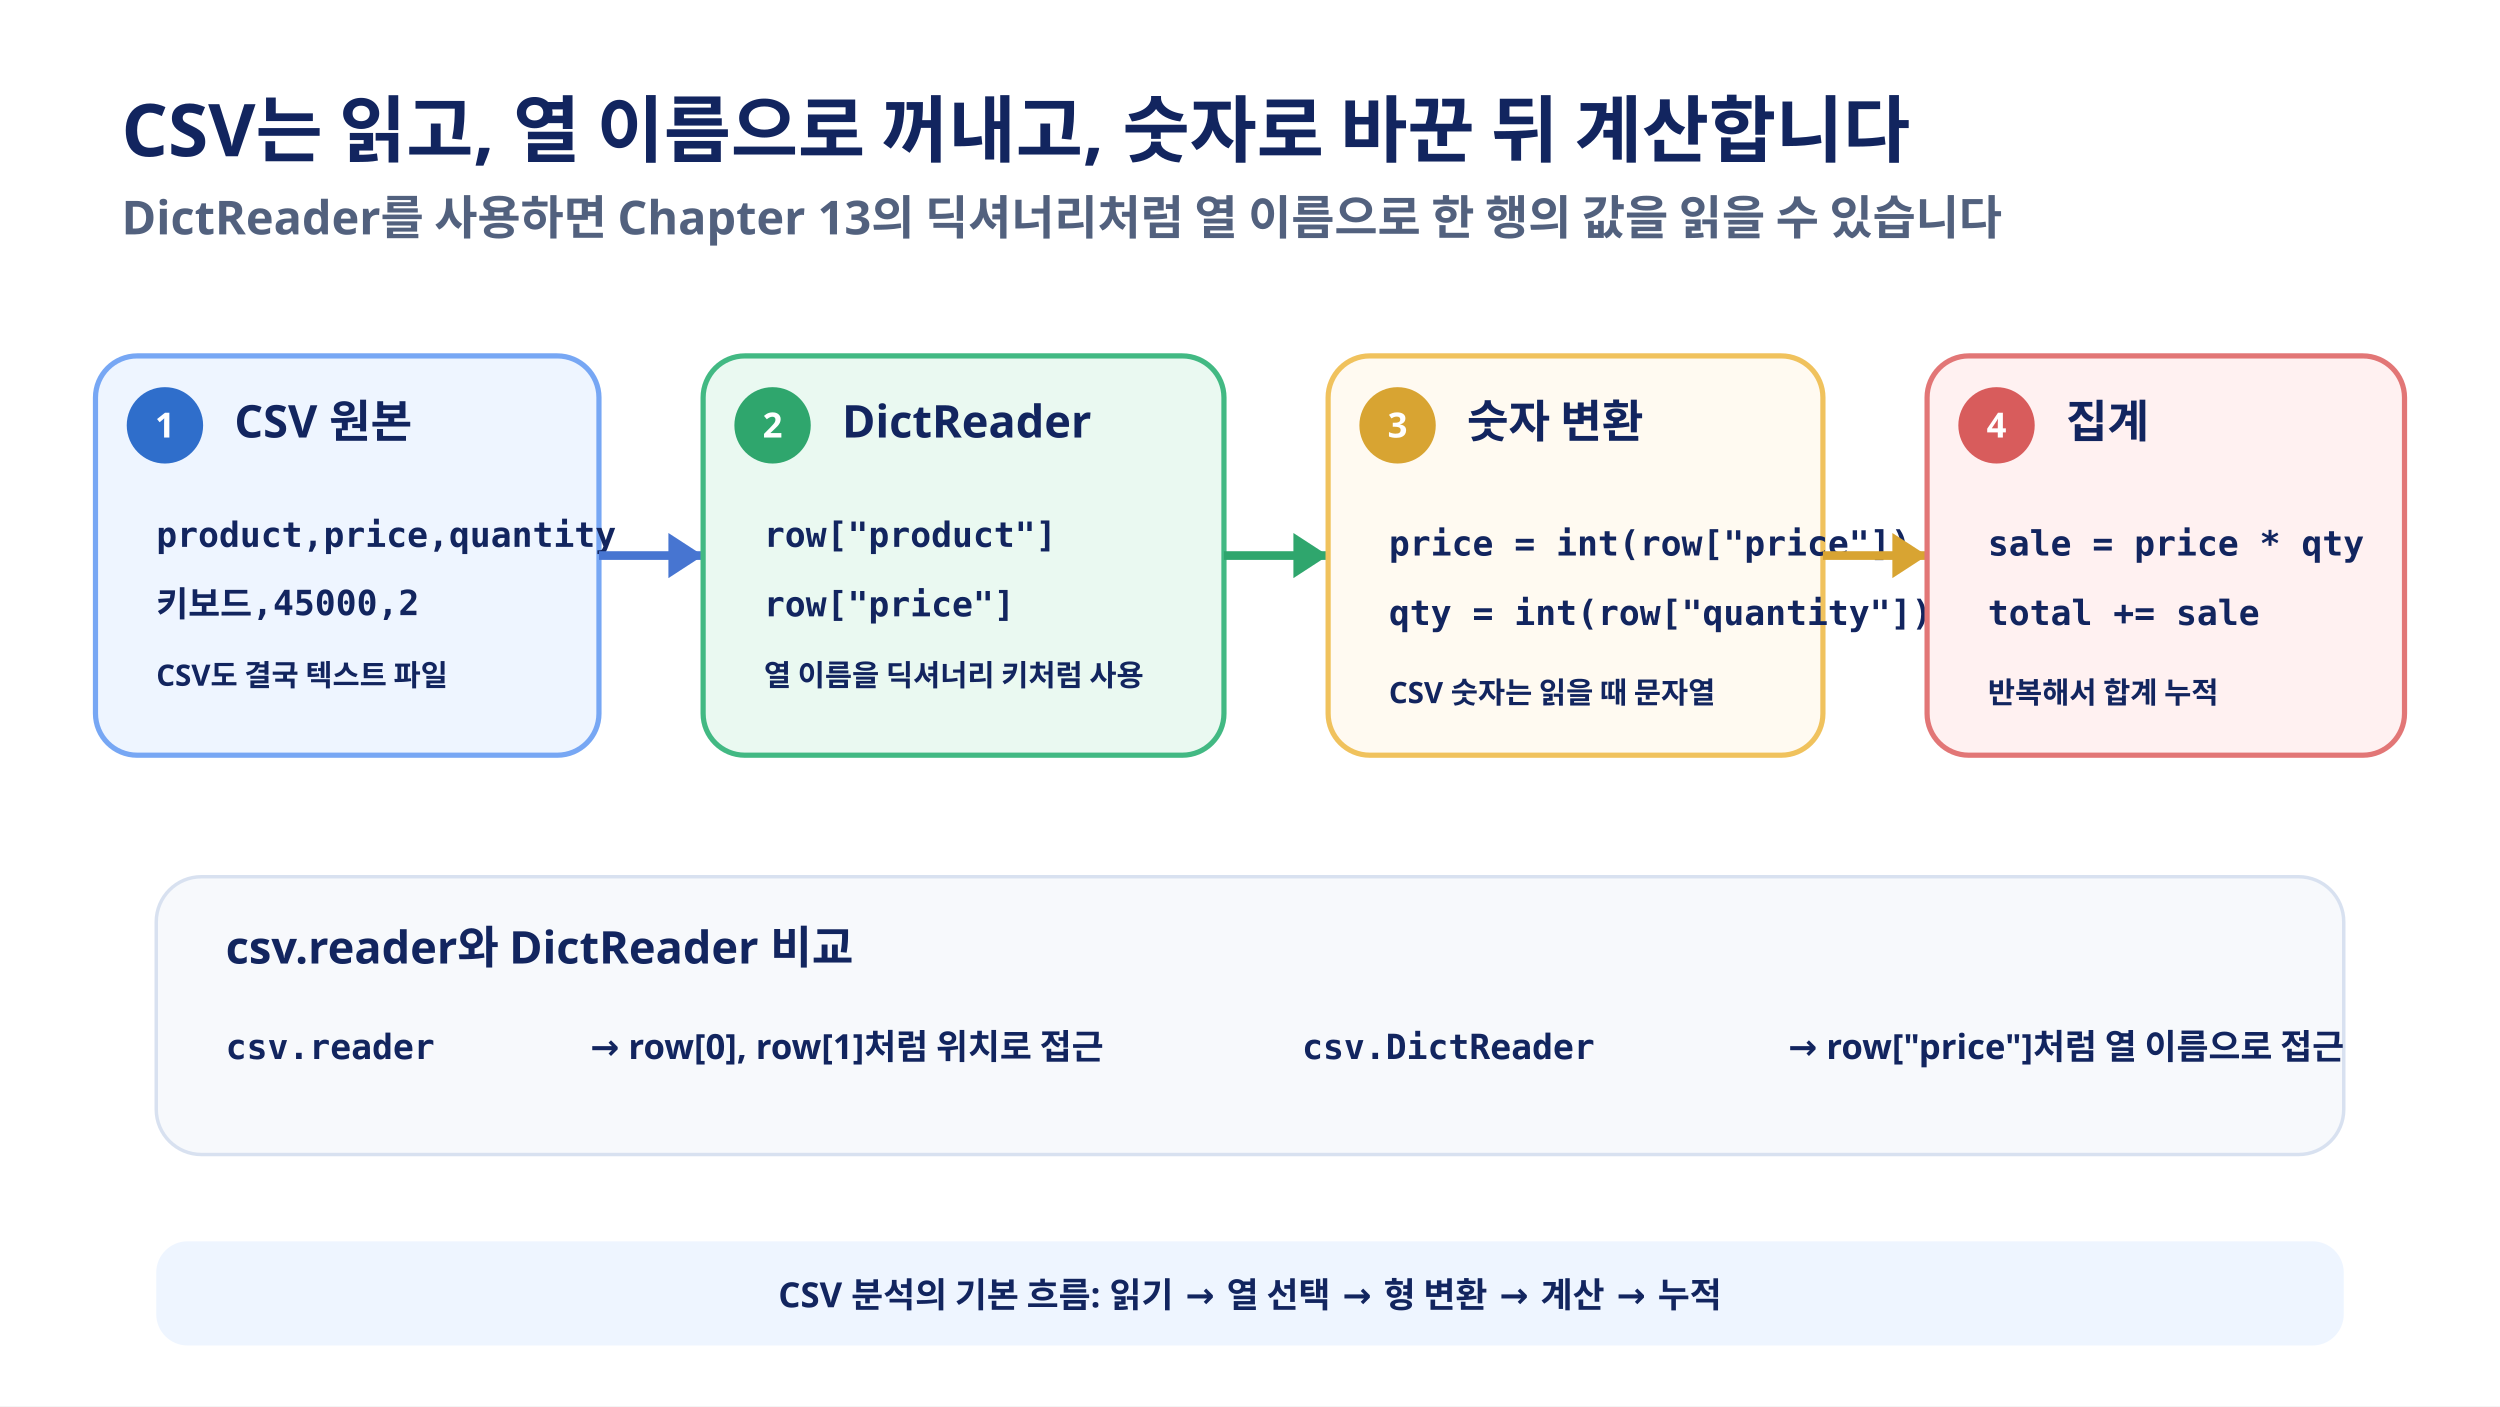
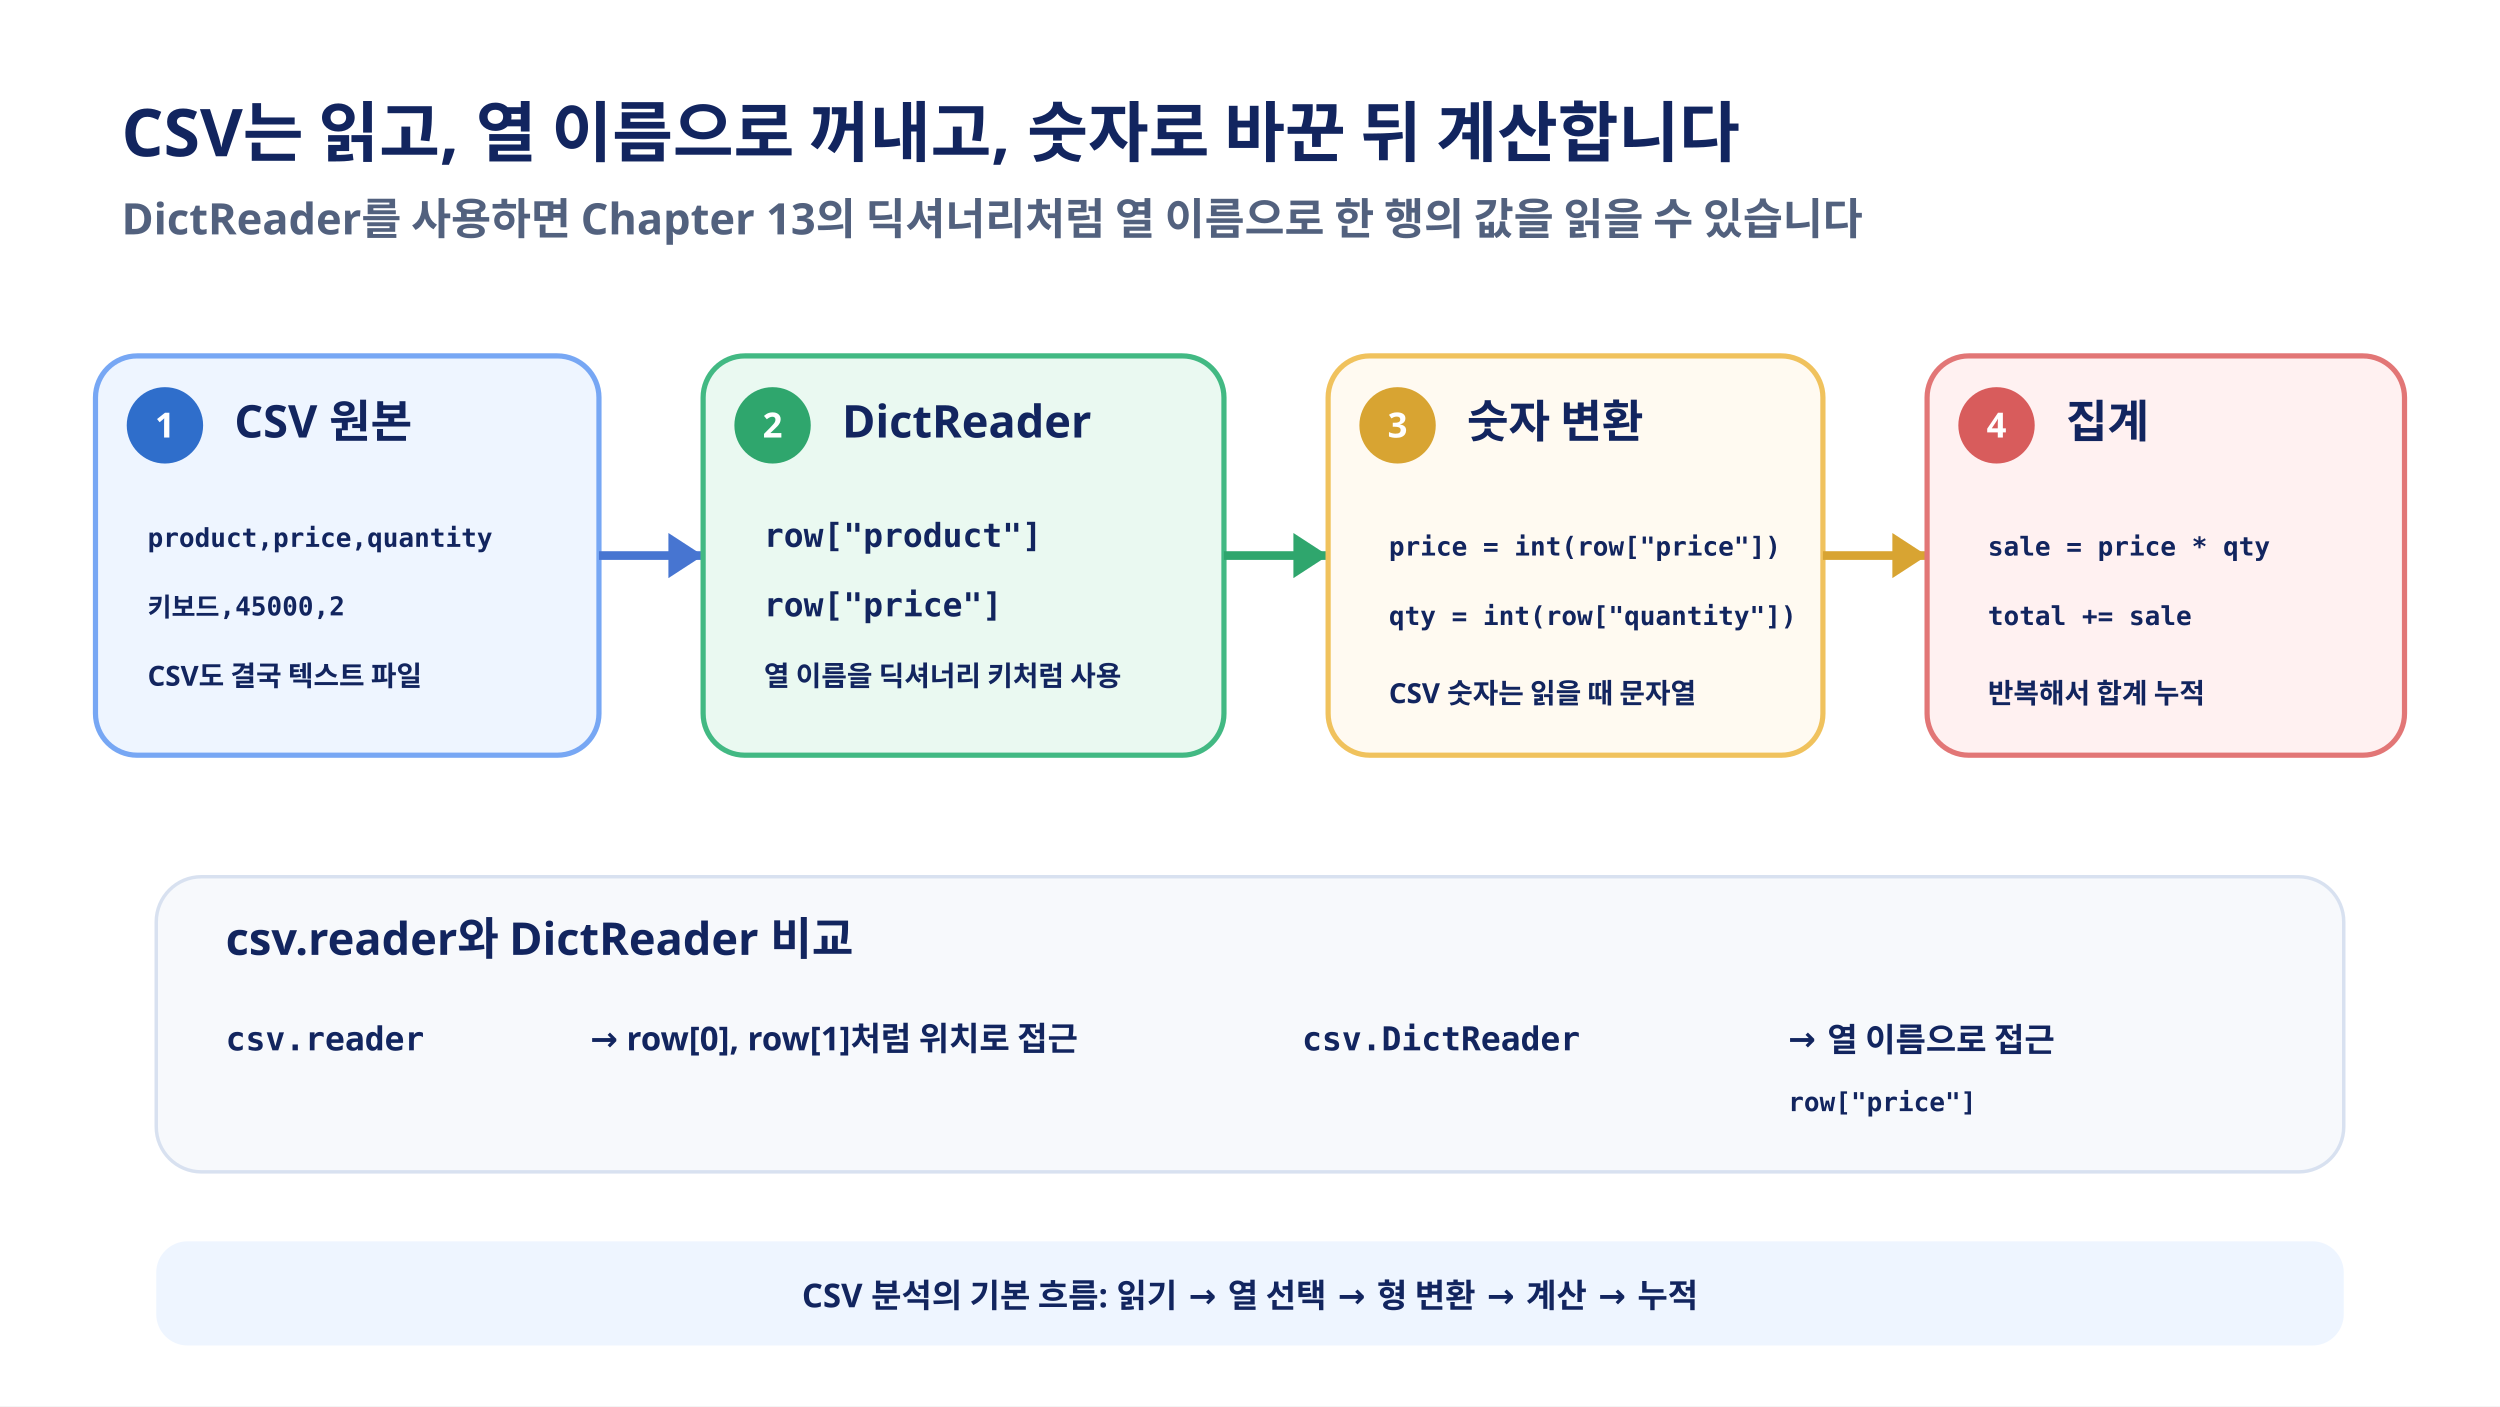
<svg xmlns="http://www.w3.org/2000/svg" width="1440" height="810" viewBox="0 0 1440 810" role="img" aria-labelledby="title desc">
  <rect width="1440" height="810" fill="#ffffff" />
-   <style>text{font-family:Pretendard,'Noto Sans KR','Malgun Gothic',sans-serif;fill:#12255f}.t{font-size:42px;font-weight:800}.s{font-size:27px;font-weight:700;fill:#52617e}.h{font-size:26px;font-weight:800}.b{font-size:20px;font-weight:600}.code{font-family:Consolas,monospace;font-size:20px;font-weight:700}.small{font-size:17px;font-weight:600}.n{font-size:20px;font-weight:800;fill:#fff}</style>
+   <style>text{font-family:Pretendard,'Noto Sans KR','Malgun Gothic',sans-serif;fill:#12255f}.t{font-size:38px;font-weight:800}.s{font-size:25px;font-weight:700;fill:#52617e}.h{font-size:26px;font-weight:800}.b{font-size:19px;font-weight:600}.code{font-family:Consolas,monospace;font-size:19px;font-weight:700}.codeSmall{font-family:Consolas,monospace;font-size:15px;font-weight:700}.small{font-size:16px;font-weight:600}.n{font-size:20px;font-weight:800;fill:#fff}</style>
  <text x="70" y="90" class="t">CSV는 읽고, 열 이름으로 꺼내고, 숫자로 바꾼 뒤 계산합니다</text>
  <text x="70" y="135" class="s">DictReader를 사용하면 Chapter 13의 딕셔너리처럼 열 이름으로 한 행의 값을 읽을 수 있습니다</text>
  <rect x="55" y="205" width="290" height="230" rx="24" fill="#eef5ff" stroke="#77a7f4" stroke-width="3" />
  <circle cx="95" cy="245" r="22" fill="#2f6ecb" />
  <text x="95" y="252" text-anchor="middle" class="n">1</text>
  <text x="135" y="252" class="h">CSV 원본</text>
-   <text x="90" y="315" class="code">product,price,quantity</text>
-   <text x="90" y="355" class="code">키보드,45000,2</text>
-   <text x="90" y="395" class="small">CSV도 결국 텍스트 파일</text>
+   <text x="85" y="315" class="codeSmall">product,price,quantity</text>
+   <text x="85" y="355" class="codeSmall">키보드,45000,2</text>
+   <text x="85" y="395" class="small">CSV도 결국 텍스트 파일</text>
  <line x1="345" y1="320" x2="405" y2="320" stroke="#4775d1" stroke-width="5" />
  <polygon points="405,320 385,307 385,333" fill="#4775d1" />
  <rect x="405" y="205" width="300" height="230" rx="24" fill="#eaf9f1" stroke="#42b983" stroke-width="3" />
  <circle cx="445" cy="245" r="22" fill="#2fa66d" />
  <text x="445" y="252" text-anchor="middle" class="n">2</text>
  <text x="485" y="252" class="h">DictReader</text>
  <text x="440" y="315" class="code">row["product"]</text>
  <text x="440" y="355" class="code">row["price"]</text>
  <text x="440" y="395" class="small">열 이름을 딕셔너리 키처럼 사용</text>
  <line x1="705" y1="320" x2="765" y2="320" stroke="#2fa66d" stroke-width="5" />
  <polygon points="765,320 745,307 745,333" fill="#2fa66d" />
  <rect x="765" y="205" width="285" height="230" rx="24" fill="#fffaf1" stroke="#f0c25d" stroke-width="3" />
  <circle cx="805" cy="245" r="22" fill="#d8a432" />
  <text x="805" y="252" text-anchor="middle" class="n">3</text>
  <text x="845" y="252" class="h">숫자 변환</text>
-   <text x="800" y="320" class="code">price = int(row["price"])</text>
-   <text x="800" y="360" class="code">qty = int(row["quantity"])</text>
+   <text x="800" y="320" class="codeSmall">price = int(row["price"])</text>
+   <text x="800" y="360" class="codeSmall">qty = int(row["quantity"])</text>
  <text x="800" y="405" class="small">CSV 숫자는 읽을 때 문자열</text>
  <line x1="1050" y1="320" x2="1110" y2="320" stroke="#d8a432" stroke-width="5" />
  <polygon points="1110,320 1090,307 1090,333" fill="#d8a432" />
  <rect x="1110" y="205" width="275" height="230" rx="24" fill="#fff1f1" stroke="#e27676" stroke-width="3" />
  <circle cx="1150" cy="245" r="22" fill="#d85c5c" />
  <text x="1150" y="252" text-anchor="middle" class="n">4</text>
  <text x="1190" y="252" class="h">집계</text>
-   <text x="1145" y="320" class="code">sale = price * qty</text>
-   <text x="1145" y="360" class="code">total += sale</text>
+   <text x="1145" y="320" class="codeSmall">sale = price * qty</text>
+   <text x="1145" y="360" class="codeSmall">total += sale</text>
  <text x="1145" y="405" class="small">반복해서 합계 누적</text>
-   <rect x="90" y="505" width="1260" height="160" rx="26" fill="#f7f9fc" stroke="#d8e1f0" stroke-width="2" />
-   <text x="130" y="555" class="h">csv.reader와 DictReader 비교</text>
-   <text x="130" y="610" class="code">csv.reader</text>
-   <text x="340" y="610" class="b">→ row[0], row[1]처럼 위치로 접근</text>
-   <text x="750" y="610" class="code">csv.DictReader</text>
-   <text x="1030" y="610" class="b">→ row["price"]처럼 열 이름으로 접근</text>
+   <rect x="90" y="505" width="1260" height="170" rx="26" fill="#f7f9fc" stroke="#d8e1f0" stroke-width="2" />
+   <text x="130" y="550" class="h">csv.reader와 DictReader 비교</text>
+   <text x="130" y="605" class="code">csv.reader</text>
+   <text x="340" y="605" class="b">→ row[0], row[1]처럼 위치로 접근</text>
+   <text x="750" y="605" class="code">csv.DictReader</text>
+   <text x="1030" y="605" class="b">→ 열 이름으로 접근</text>
+   <text x="1030" y="640" class="codeSmall">row["price"]</text>
  <rect x="90" y="715" width="1260" height="60" rx="18" fill="#eef5ff" />
  <text x="720" y="753" text-anchor="middle" class="b">CSV 분석의 기본 흐름: 읽기 → 열 선택 → 형 변환 → 계산 → 누적</text>
</svg>
